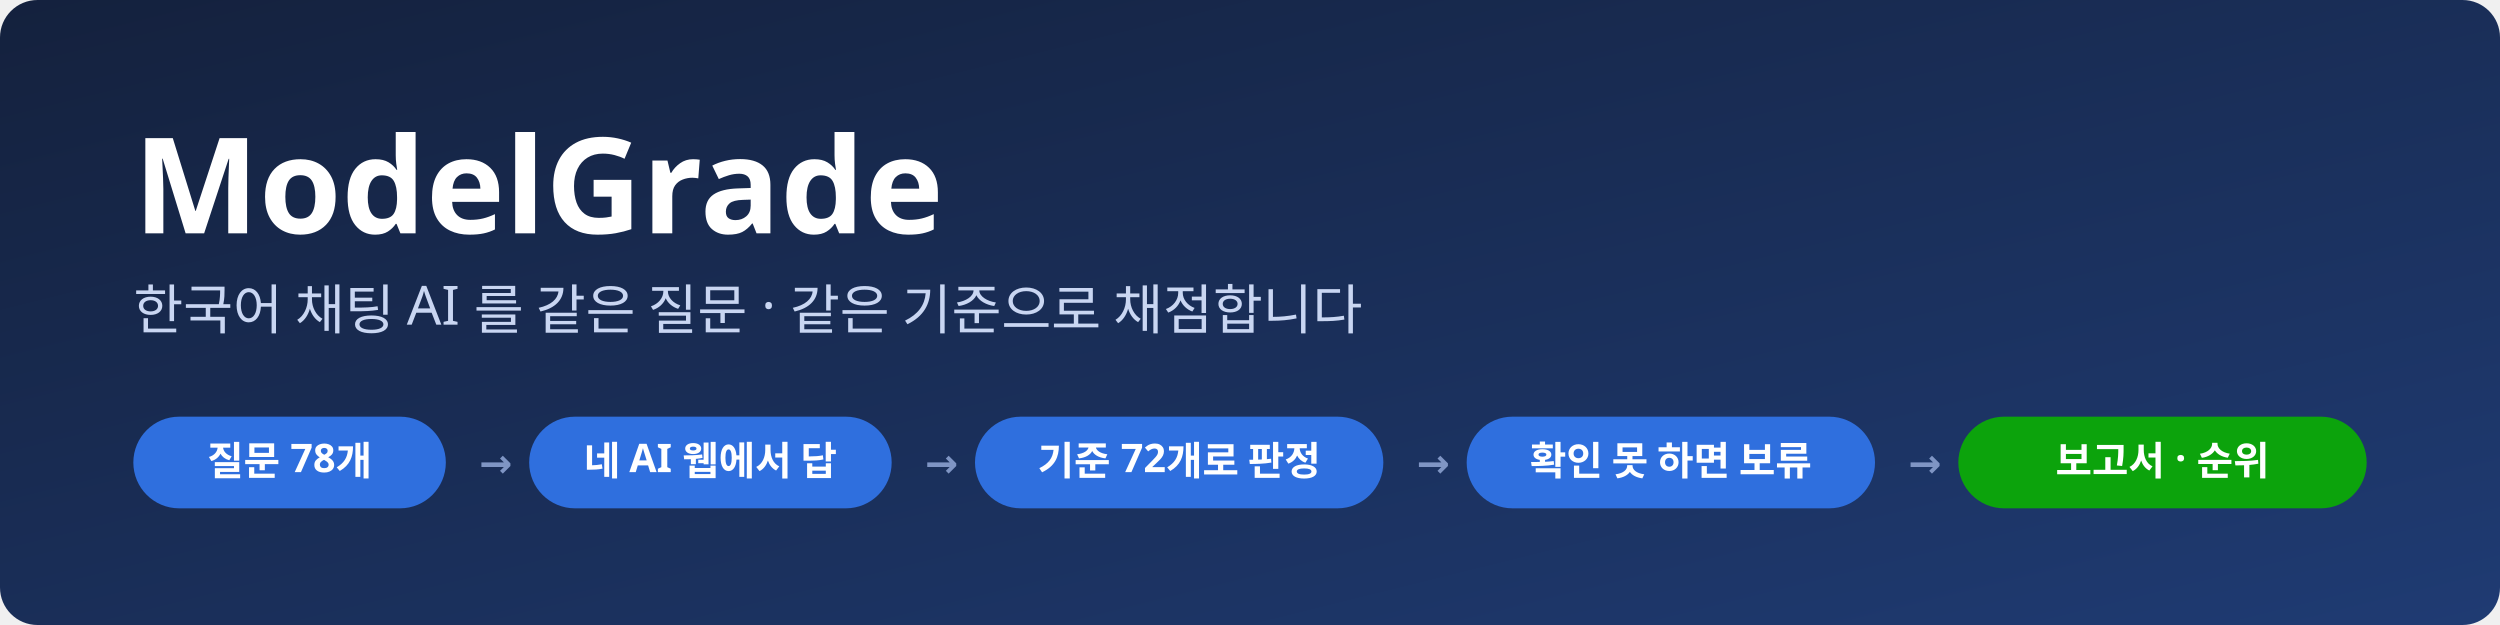
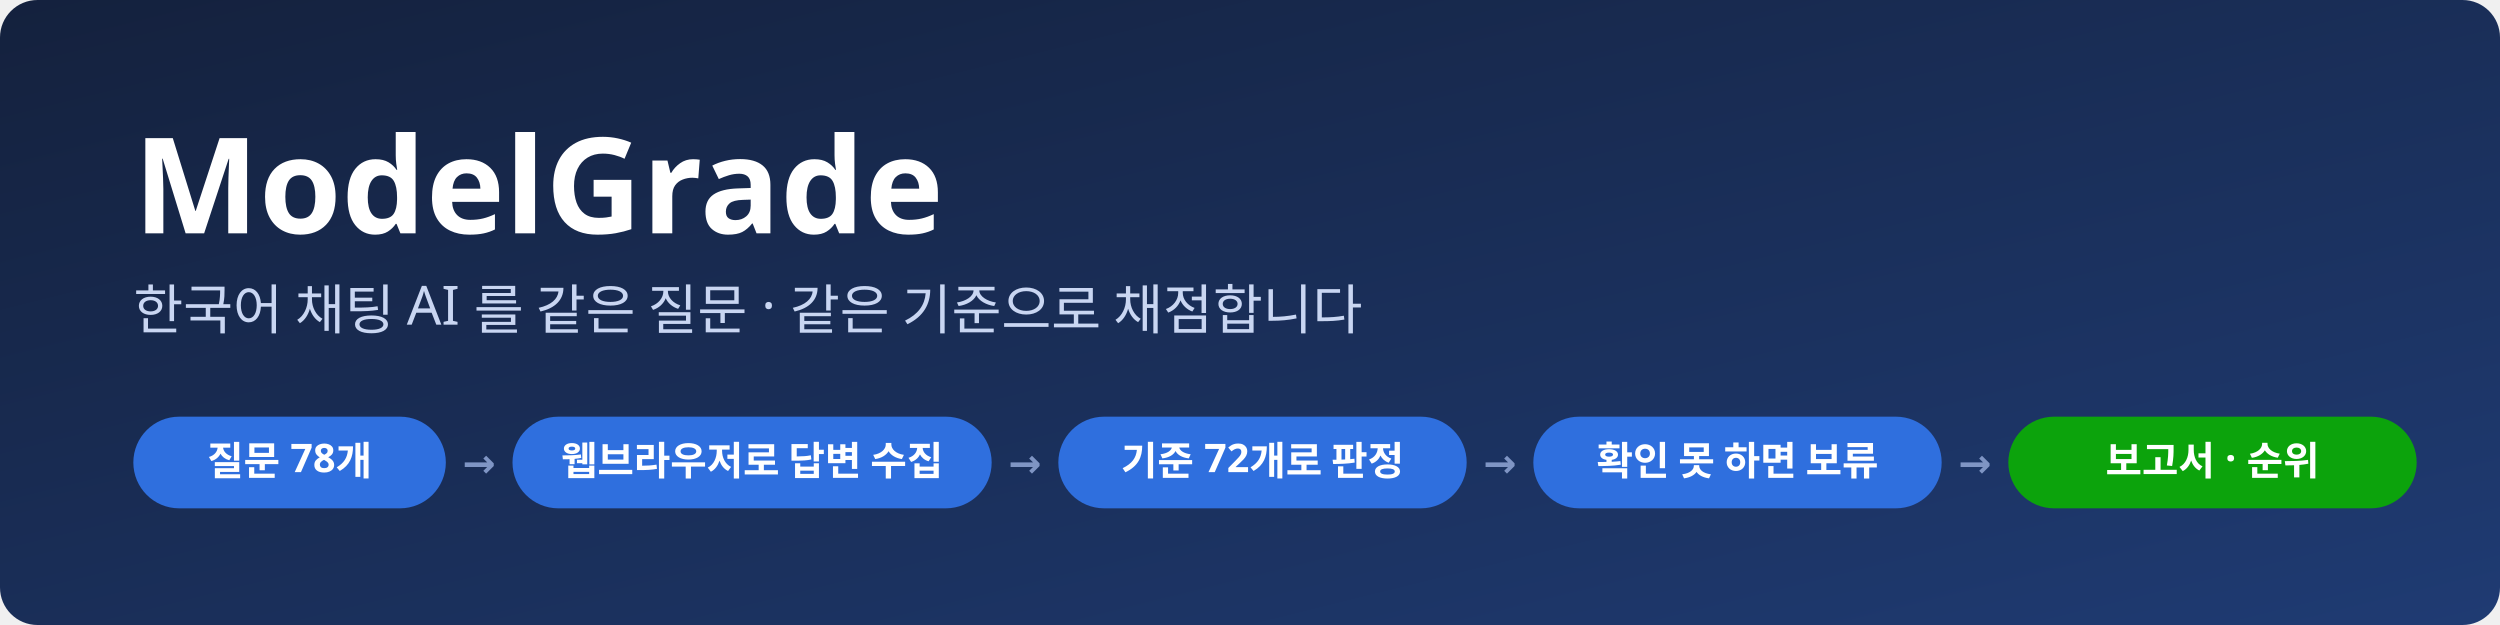
<svg xmlns="http://www.w3.org/2000/svg" viewBox="0 0 1200 300" role="img" aria-label="ModelGrade — 한국어 채팅 AI 품질 평가">
  <defs>
    <linearGradient id="bg" x1="0" y1="0" x2="1" y2="1">
      <stop offset="0" stop-color="#14213d" />
      <stop offset="1" stop-color="#1f3b73" />
    </linearGradient>
  </defs>
  <rect width="1200" height="300" rx="18" fill="url(#bg)" />
  <g font-family="'Pretendard','Apple SD Gothic Neo','Malgun Gothic','Noto Sans KR',system-ui,sans-serif">
    <text x="64" y="112" fill="#ffffff" font-size="64" font-weight="800">ModelGrade</text>
    <text x="64" y="158" fill="#c9d6f2" font-size="26">한국어 채팅 AI 를 같은 질문 · 같은 기준으로 채점합니다</text>
    <g font-size="19" font-weight="600">
      <rect x="64" y="200" width="150" height="44" rx="22" fill="#2f6fde" />
      <text x="139" y="228" fill="#fff" text-anchor="middle">질문 78개</text>
-       <text x="230" y="229" fill="#7f95c4">→</text>
-       <rect x="254" y="200" width="174" height="44" rx="22" fill="#2f6fde" />
-       <text x="341" y="228" fill="#fff" text-anchor="middle">네 AI 웹에서 답</text>
-       <text x="444" y="229" fill="#7f95c4">→</text>
-       <rect x="468" y="200" width="196" height="44" rx="22" fill="#2f6fde" />
-       <text x="566" y="228" fill="#fff" text-anchor="middle">기준 72개로 판정</text>
-       <text x="680" y="229" fill="#7f95c4">→</text>
-       <rect x="704" y="200" width="196" height="44" rx="22" fill="#2f6fde" />
-       <text x="802" y="228" fill="#fff" text-anchor="middle">확인 못 하면 보류</text>
-       <text x="916" y="229" fill="#7f95c4">→</text>
-       <rect x="940" y="200" width="196" height="44" rx="22" fill="#0ca30c" />
-       <text x="1038" y="228" fill="#fff" text-anchor="middle">보고서 · 순위</text>
+       <text x="222" y="229" fill="#7f95c4">→</text>
+       <rect x="246" y="200" width="230" height="44" rx="22" fill="#2f6fde" />
+       <text x="361" y="228" fill="#fff" text-anchor="middle">웹브라우저로 답변 수집</text>
+       <text x="484" y="229" fill="#7f95c4">→</text>
+       <rect x="508" y="200" width="196" height="44" rx="22" fill="#2f6fde" />
+       <text x="606" y="228" fill="#fff" text-anchor="middle">기준 72개로 판정</text>
+       <text x="712" y="229" fill="#7f95c4">→</text>
+       <rect x="736" y="200" width="196" height="44" rx="22" fill="#2f6fde" />
+       <text x="834" y="228" fill="#fff" text-anchor="middle">확인 못 하면 보류</text>
+       <text x="940" y="229" fill="#7f95c4">→</text>
+       <rect x="964" y="200" width="196" height="44" rx="22" fill="#0ca30c" />
+       <text x="1062" y="228" fill="#fff" text-anchor="middle">보고서 · 순위</text>
    </g>
  </g>
</svg>
